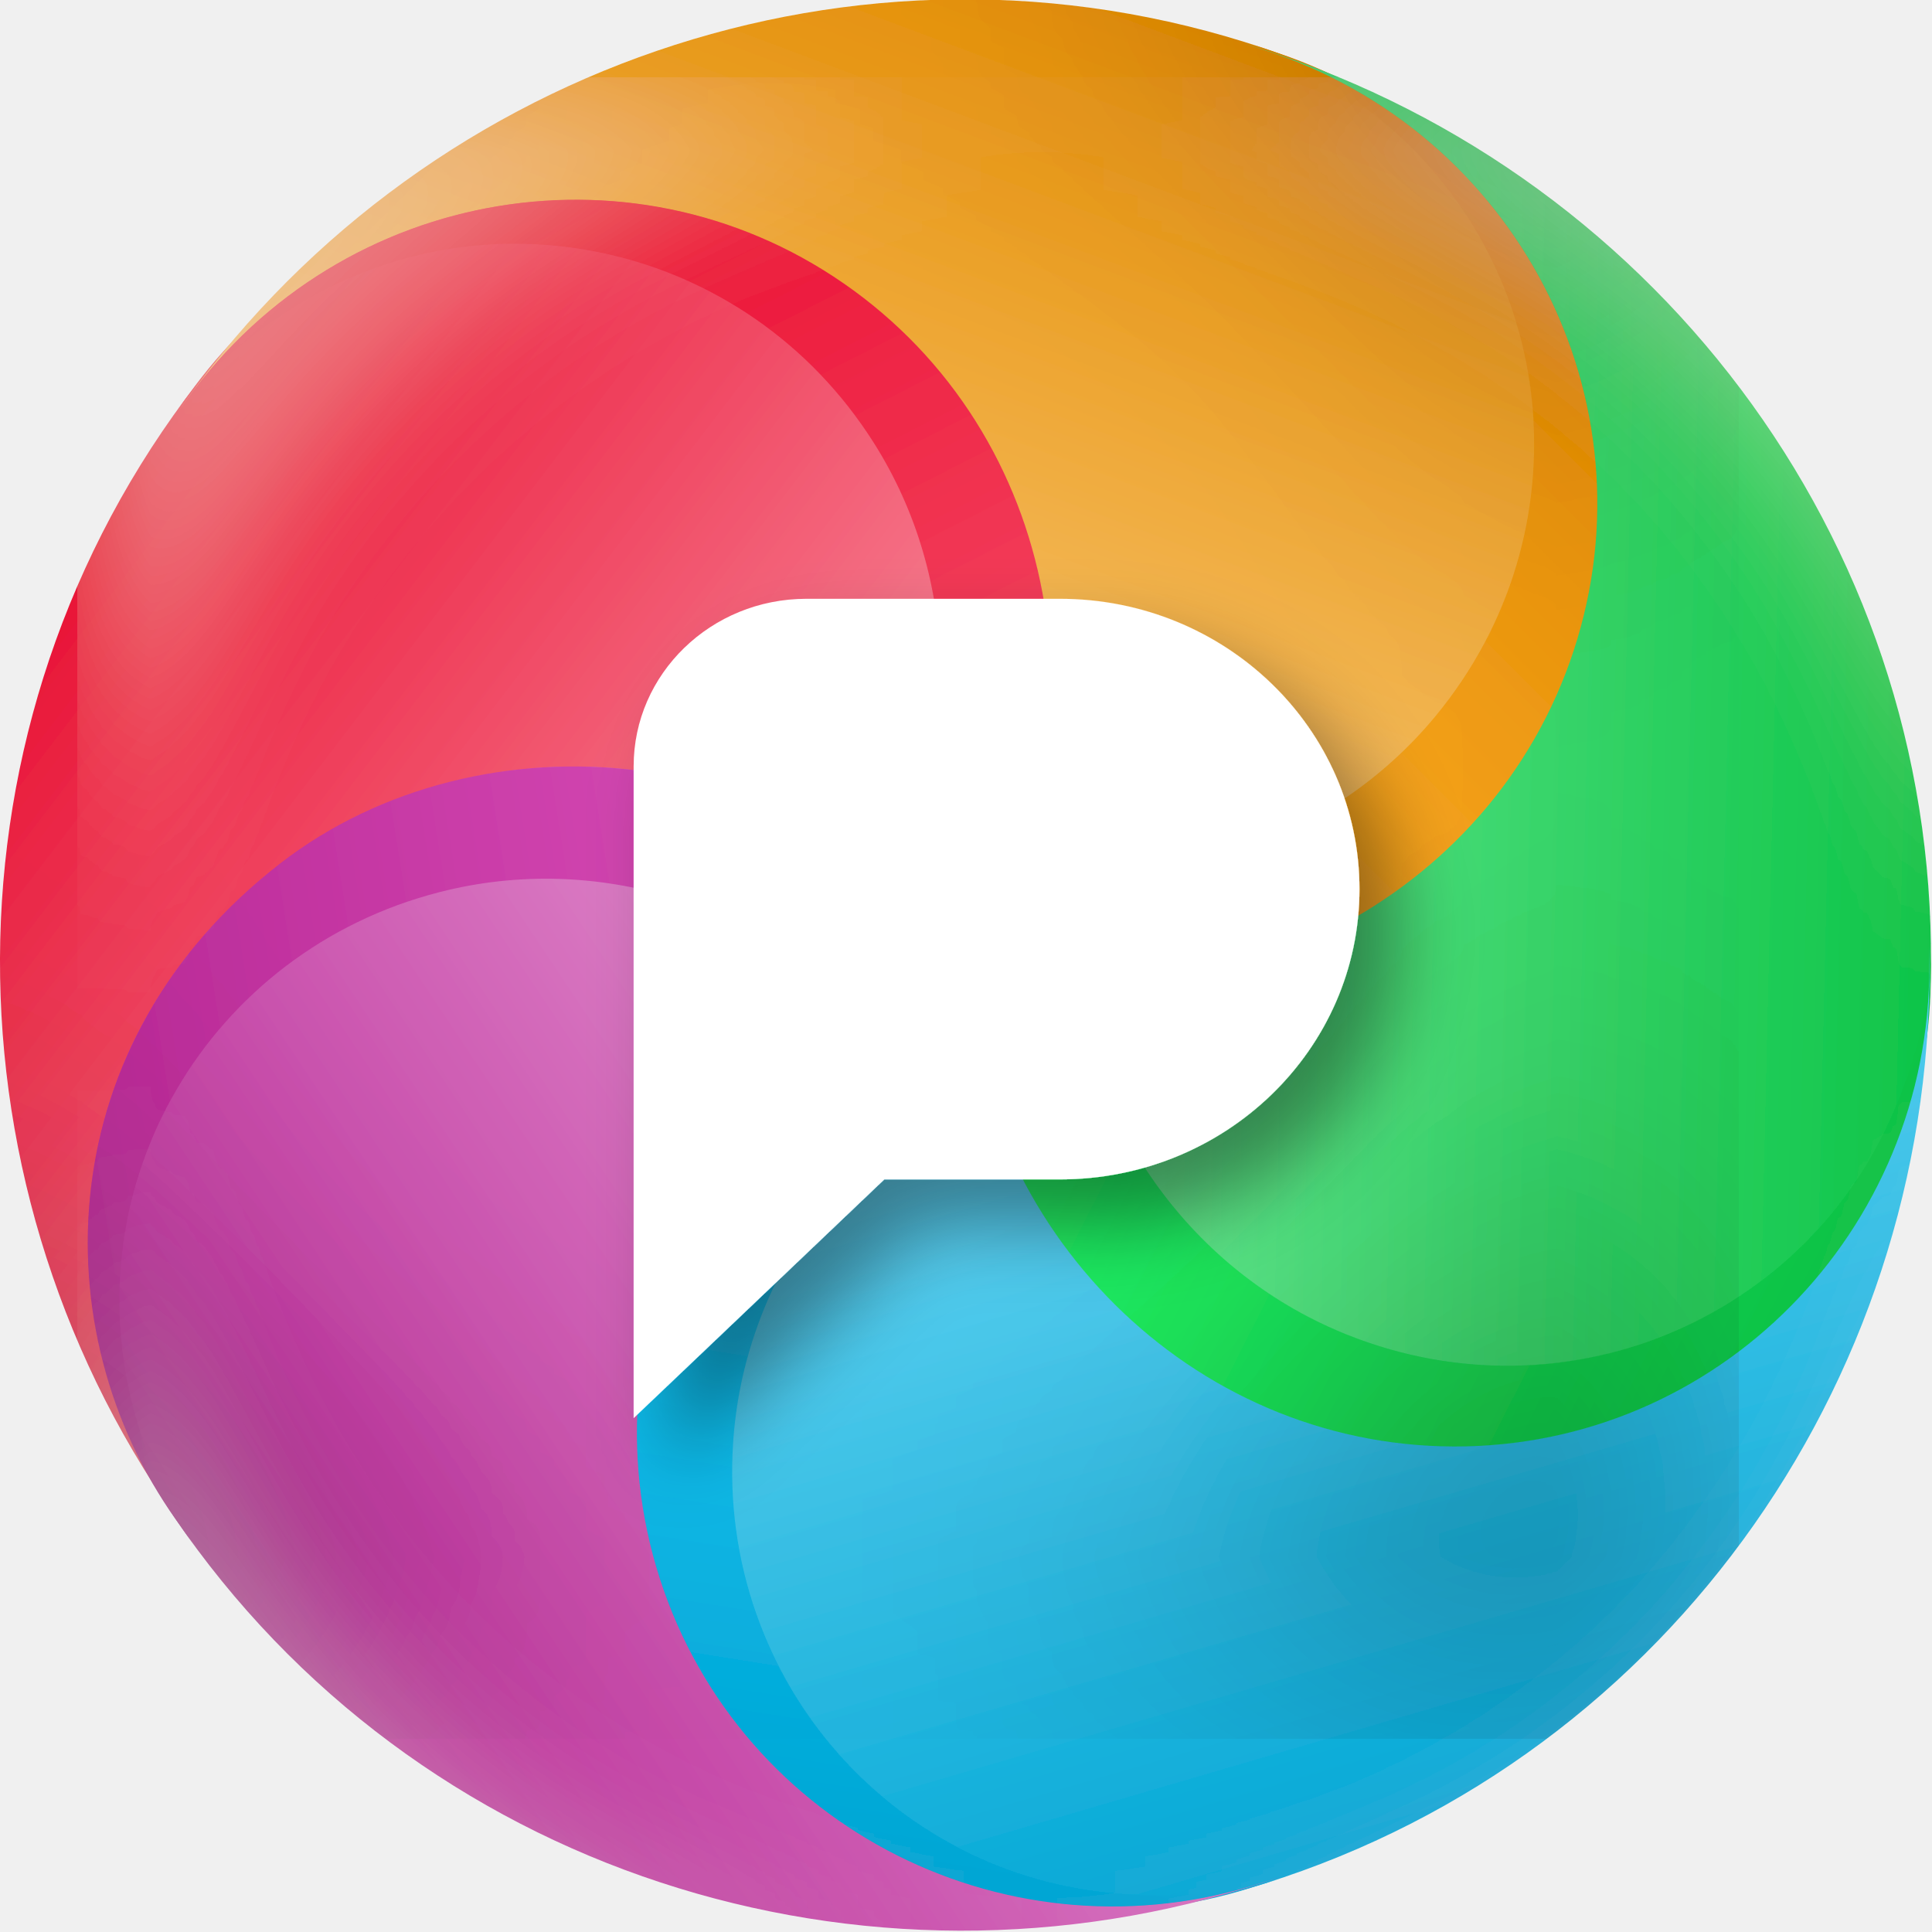
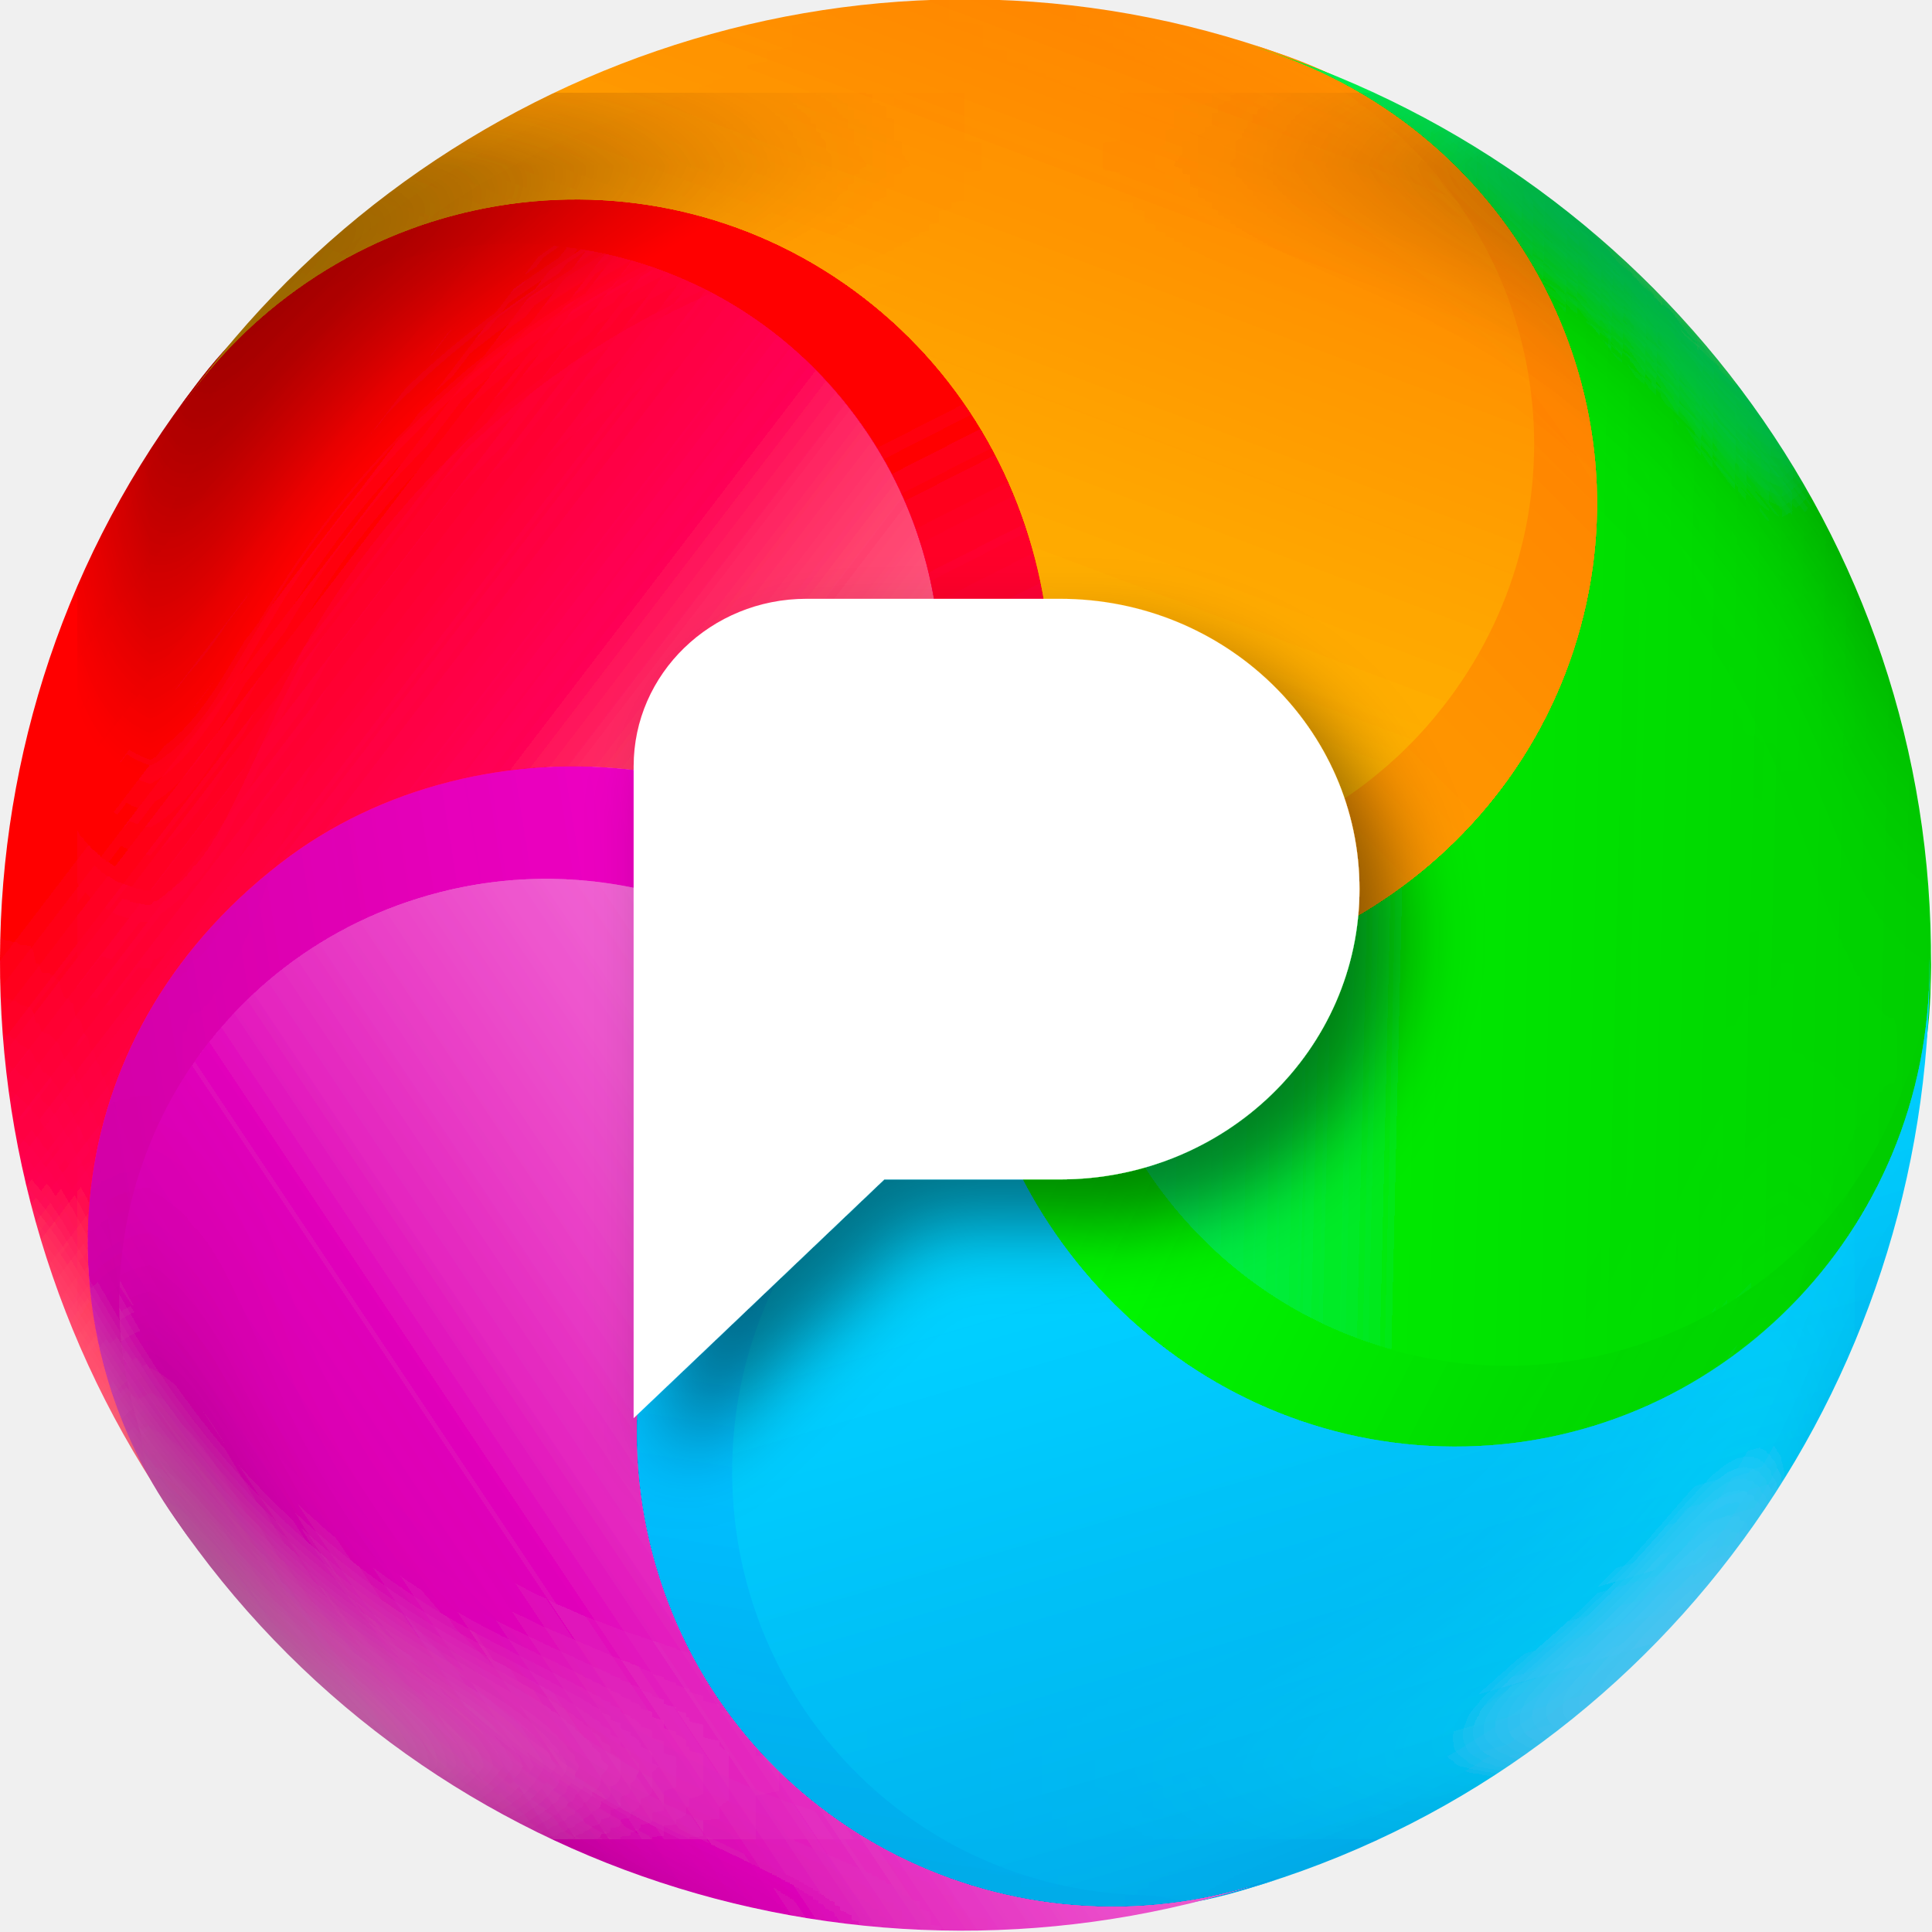
<svg xmlns="http://www.w3.org/2000/svg" xmlns:xlink="http://www.w3.org/1999/xlink" version="1.1" width="50" height="50">
  <defs>
    <path id="drop_shape" d="M 25,25 C 20.778,19.646 13.003,18.371 7.477,22.361 1.952,26.351 0.768,34.096 4.834,39.658 l 0.308,0.421 C -1.489,31.406 -1.815,19.241 4.795,10.326 l 0.118,-0.156 C 9.008,4.727 16.349,3.192 22.245,7.492 27.816,11.555 29.095,19.557 24.999,24.999 Z" />
    <path id="drop_seam" d="M 4.651,10.522 5.052,9.983 C 8.636,5.161 15.79,3.034 22.059,7.313 27.424,10.976 29.394,19.24 24.999,25.003 24.356,24.172 23.694,23.538 22.975,22.942 24.83,19.455 24.872,15.024 22.61,11.454 19.309,6.244 12.487,4.741 7.372,8.098 c -1.093,0.717 -2.054,1.542 -2.803,2.535 z" />
    <path id="center_logo_shape" d="m 22.886,30.523 h 4.545 c 4.281,0 7.752,-3.364 7.752,-7.513 0,-4.149 -3.471,-7.513 -7.752,-7.513 h -6.56 c -2.47,0 -4.472,1.941 -4.472,4.334 v 16.87 z" />
    <linearGradient id="drop_shape_red_gradient" gradientTransform="rotate(45 0.5 0.5)">
      <stop stop-color="#ea0d30" offset="0" />
      <stop stop-color="#fbafbb" offset="1" />
    </linearGradient>
    <linearGradient id="drop_seam_red_gradient" gradientTransform="rotate(60 0.5 0.5)">
      <stop stop-color="#ea0d30" offset="0" />
      <stop stop-color="#f54a65" offset="1" />
    </linearGradient>
    <linearGradient id="drop_shape_yellow_gradient" gradientTransform="rotate(45 0.5 0.5)">
      <stop stop-color="#e58d00" offset="0" />
      <stop stop-color="#ffd899" offset="1" />
    </linearGradient>
    <linearGradient id="drop_seam_yellow_gradient" gradientTransform="rotate(60 0.5 0.5)">
      <stop stop-color="#e58d00" offset="0" />
      <stop stop-color="#ffaf2e" offset="1" />
    </linearGradient>
    <linearGradient id="drop_shape_green_gradient" gradientTransform="rotate(45 0.5 0.5)">
      <stop stop-color="#0bc346" offset="0" />
      <stop stop-color="#89f8ac" offset="1" />
    </linearGradient>
    <linearGradient id="drop_seam_green_gradient" gradientTransform="rotate(60 0.5 0.5)">
      <stop stop-color="#0bc346" offset="0" />
      <stop stop-color="#23f365" offset="1" />
    </linearGradient>
    <linearGradient id="drop_shape_blue_gradient" gradientTransform="rotate(45 0.5 0.5)">
      <stop stop-color="#00a6d4" offset="0" />
      <stop stop-color="#88e5ff" offset="1" />
    </linearGradient>
    <linearGradient id="drop_seam_blue_gradient" gradientTransform="rotate(60 0.5 0.5)">
      <stop stop-color="#00a6d4" offset="0" />
      <stop stop-color="#1dceff" offset="1" />
    </linearGradient>
    <linearGradient id="drop_shape_purple_gradient" gradientTransform="rotate(45 0.5 0.5)">
      <stop stop-color="#b92896" offset="0" />
      <stop stop-color="#eca8dc" offset="1" />
    </linearGradient>
    <linearGradient id="drop_seam_purple_gradient" gradientTransform="rotate(60 0.5 0.5)">
      <stop stop-color="#b92896" offset="0" />
      <stop stop-color="#d94fb8" offset="1" />
    </linearGradient>
    <filter id="outset_shadow" x="-2" y="-2" width="4" height="4">
-       <feFlood flood-color="#0006" />
+       <feFlood flood-color="#0007" />
      <feComposite operator="in" in2="SourceAlpha" in="shadowOffset" />
      <feGaussianBlur stdDeviation="1" />
      <feOffset result="shadowOffset" in="shadowOffset" dx="1" dy="1.2" />
      <feComposite operator="out" in2="SourceGraphic" in="shadowOffset" />
      <feComposite operator="over" in2="shadowOffset" in="SourceGraphic" />
    </filter>
    <filter id="inset_shadow">
-       <feFlood flood-color="#0006" />
+       <feFlood flood-color="#0007" />
      <feComposite operator="out" in2="SourceAlpha" in="shadowOffset" />
-       <feGaussianBlur stdDeviation="5" />
-       <feOffset result="shadowOffset" in="shadowOffset" dx="-5" dy="-5" />
+       <feGaussianBlur stdDeviation="2" />
+       <feOffset result="shadowOffset" in="shadowOffset" dx="2" dy="2.4" />
      <feFlood flood-color="#fff3" />
      <feComposite operator="out" in2="SourceAlpha" in="lightOffset" />
      <feGaussianBlur stdDeviation="2" />
-       <feOffset result="lightOffset" in="lightOffset" dx="2" dy="2" />
+       <feOffset result="lightOffset" in="lightOffset" dx="-2" dy="-2.4" />
      <feComposite operator="atop" in2="SourceGraphic" in="shadowOffset" />
      <feComposite operator="atop" in2="result" in="shadowOffset" />
      <feComposite operator="atop" in2="result" in="lightOffset" />
+       <feColorMatrix type="saturate" in="result" values="1.5" />
    </filter>
  </defs>
  <g id="wheel_filter" filter="url(#inset_shadow)">
    <g id="wheel">
      <g id="drop_red" transform="rotate(0,25,25)">
-         <use id="drop_shape_red" xlink:href="#drop_shape" style="fill:url(#drop_shape_red_gradient)" />
-         <use id="drop_seam_red" xlink:href="#drop_seam" style="fill:url(#drop_seam_red_gradient)" />
+         <use id="drop_shape_red" xlink:href="#drop_shape" fill="url(#drop_shape_red_gradient)" />
+         <use id="drop_seam_red" xlink:href="#drop_seam" fill="url(#drop_seam_red_gradient)" />
      </g>
      <g id="drop_yellow" transform="rotate(72,25,25)">
-         <use id="drop_shape_yellow" xlink:href="#drop_shape" style="fill:url(#drop_shape_yellow_gradient)" />
-         <use id="drop_seam_yellow" xlink:href="#drop_seam" style="fill:url(#drop_seam_yellow_gradient)" />
+         <use id="drop_shape_yellow" xlink:href="#drop_shape" fill="url(#drop_shape_yellow_gradient)" />
+         <use id="drop_seam_yellow" xlink:href="#drop_seam" fill="url(#drop_seam_yellow_gradient)" />
      </g>
      <g id="drop_green" transform="rotate(144,25,25)">
-         <use id="drop_shape_green" xlink:href="#drop_shape" style="fill:url(#drop_shape_green_gradient)" />
-         <use id="drop_seam_green" xlink:href="#drop_seam" style="fill:url(#drop_seam_green_gradient)" />
+         <use id="drop_shape_green" xlink:href="#drop_shape" fill="url(#drop_shape_green_gradient)" />
+         <use id="drop_seam_green" xlink:href="#drop_seam" fill="url(#drop_seam_green_gradient)" />
      </g>
      <g id="drop_blue" transform="rotate(216,25,25)">
-         <use id="drop_shape_blue" xlink:href="#drop_shape" style="fill:url(#drop_shape_blue_gradient)" />
-         <use id="drop_seam_blue" xlink:href="#drop_seam" style="fill:url(#drop_seam_blue_gradient)" />
+         <use id="drop_shape_blue" xlink:href="#drop_shape" fill="url(#drop_shape_blue_gradient)" />
+         <use id="drop_seam_blue" xlink:href="#drop_seam" fill="url(#drop_seam_blue_gradient)" />
      </g>
      <g id="drop_purple" transform="rotate(288,25,25)">
-         <use id="drop_shape_purple" xlink:href="#drop_shape" style="fill:url(#drop_shape_purple_gradient)" />
-         <use id="drop_seam_purple" xlink:href="#drop_seam" style="fill:url(#drop_seam_purple_gradient)" />
+         <use id="drop_shape_purple" xlink:href="#drop_shape" fill="url(#drop_shape_purple_gradient)" />
+         <use id="drop_seam_purple" xlink:href="#drop_seam" fill="url(#drop_seam_purple_gradient)" />
      </g>
      <animateTransform id="wheel_animation_rotate" attributeType="xml" attributeName="transform" type="rotate" values="0 25 25; 360 25 25" dur="2s" repeatCount="indefinite" />
    </g>
  </g>
  <g id="center_logo">
    <use id="center_logo_use" xlink:href="#center_logo_shape" style="fill:#ffffff;filter:url(#outset_shadow)" />
  </g>
</svg>
